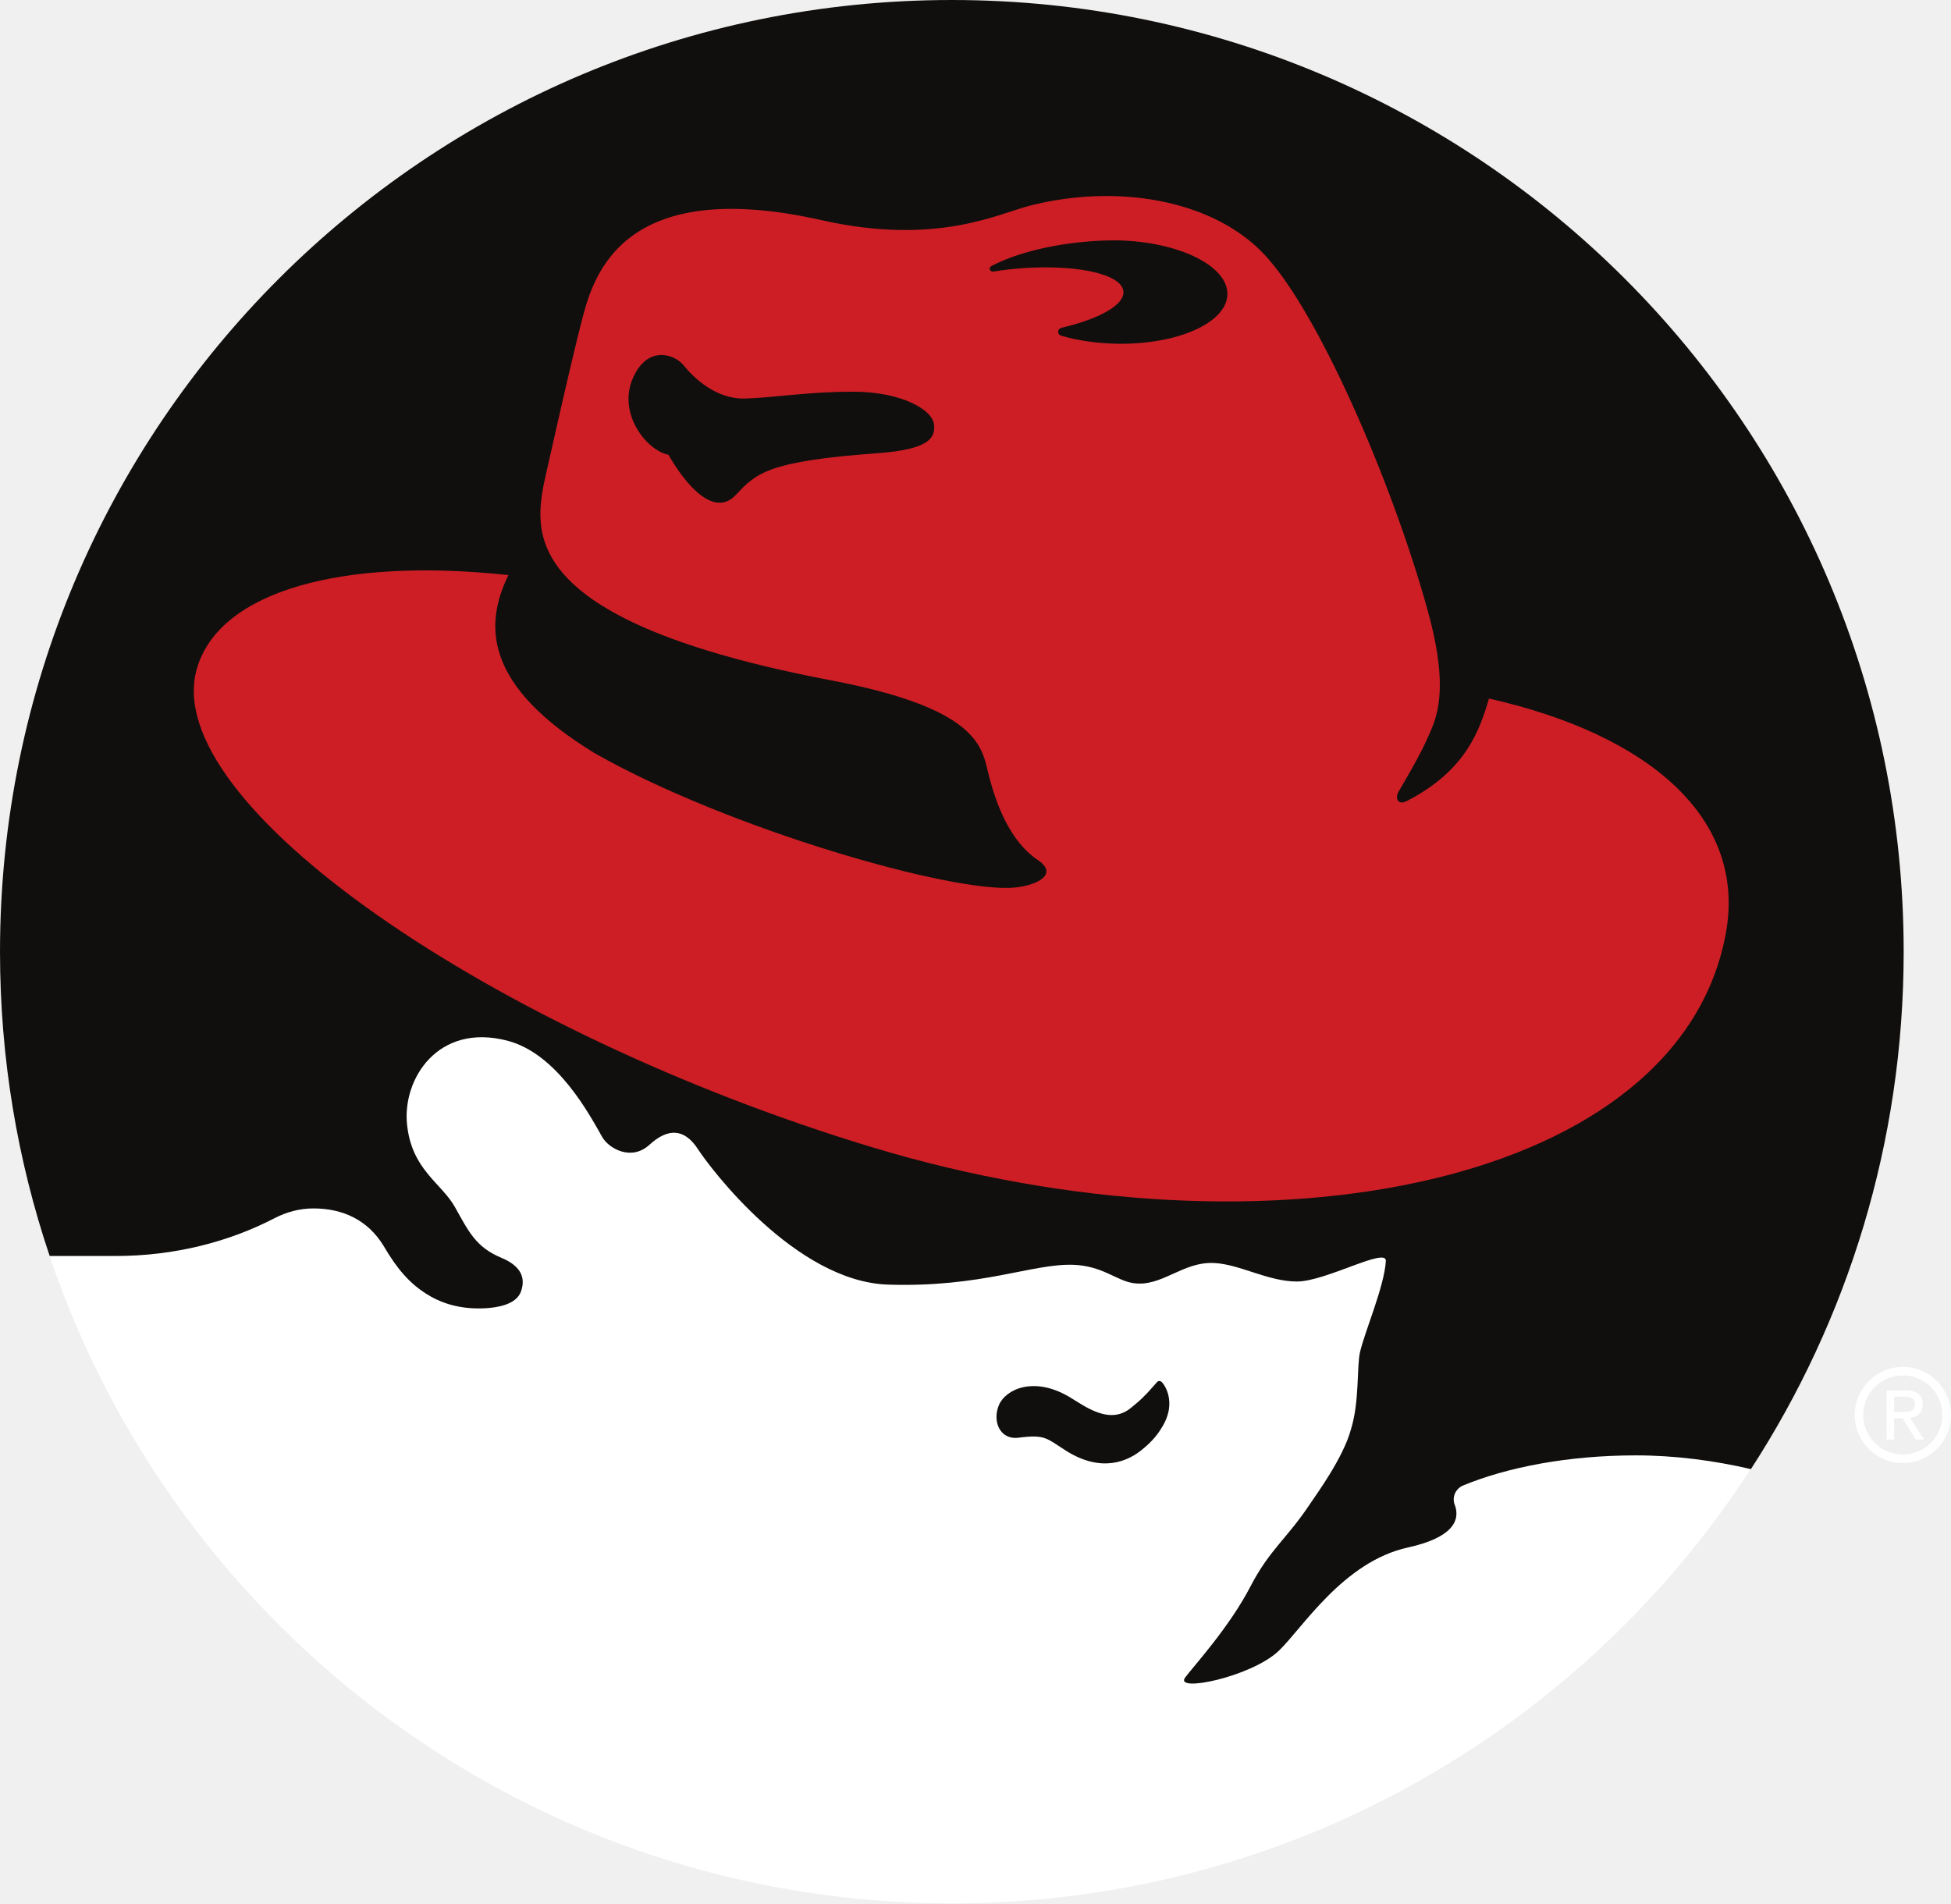
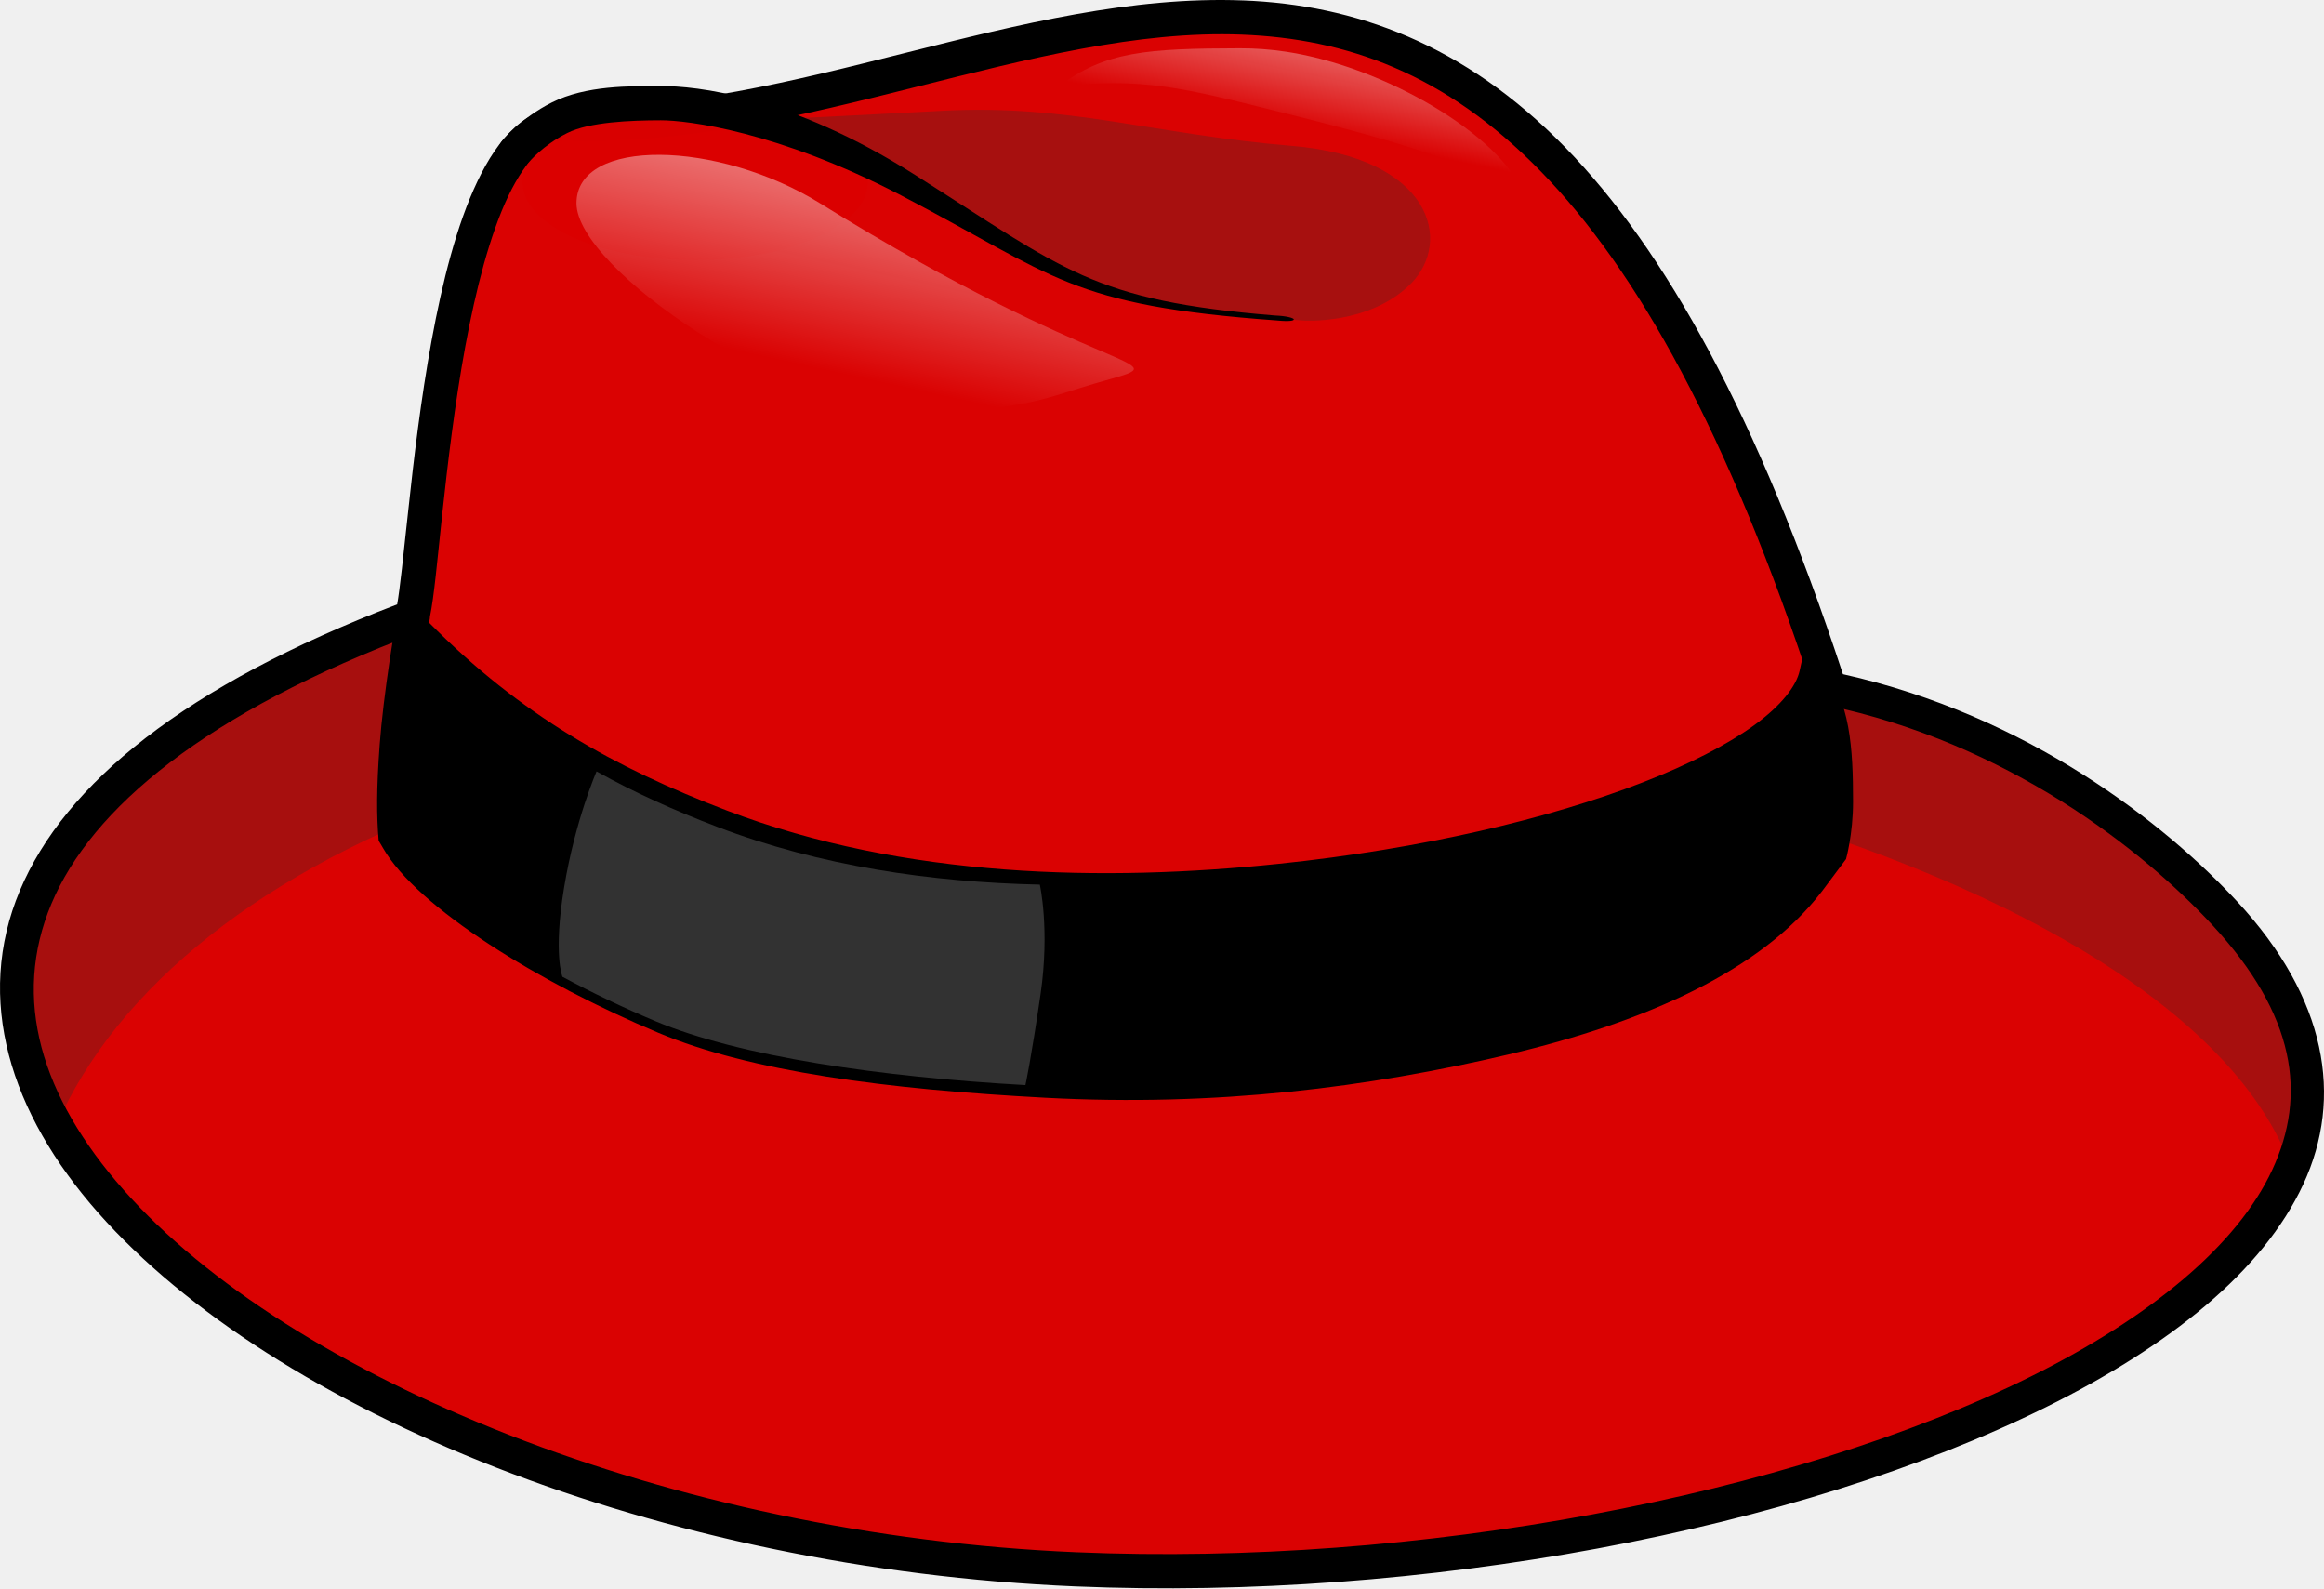
- <svg xmlns="http://www.w3.org/2000/svg" viewBox="0 0 104.73 102.183" version="1.1" id="svg901" width="78.548pt" height="76.637pt">
-   <defs id="defs905" />
-   <path d="m 93.986,78.86 c -1.969,-0.452 -4.058,-0.737 -6.171,-0.737 -3.614,0 -6.903,0.625 -9.327,1.637 -0.267,0.131 -0.458,0.411 -0.458,0.729 0,0.117 0.029,0.234 0.073,0.334 0.286,0.83 -0.184,1.73 -2.532,2.247 -3.48,0.764 -5.678,4.356 -6.934,5.549 -1.477,1.403 -5.646,2.262 -5.019,1.427 0.491,-0.652 2.367,-2.691 3.509,-4.894 1.021,-1.969 1.93,-2.529 3.182,-4.408 0.367,-0.548 1.791,-2.484 2.206,-4.017 0.465,-1.492 0.308,-3.37 0.487,-4.141 0.256,-1.115 1.307,-3.531 1.386,-4.895 0.046,-0.773 -3.222,1.101 -4.773,1.101 -1.55,0 -3.06,-0.931 -4.446,-0.997 -1.715,-0.078 -2.816,1.324 -4.368,1.079 -0.885,-0.142 -1.631,-0.923 -3.179,-0.981 -2.205,-0.08 -4.898,1.226 -9.956,1.063 -4.975,-0.163 -9.571,-6.288 -10.198,-7.263 -0.735,-1.142 -1.633,-1.142 -2.611,-0.244 -0.98,0.897 -2.186,0.192 -2.53,-0.411 -0.653,-1.14 -2.397,-4.477 -5.1,-5.178 -3.737,-0.968 -5.63,2.069 -5.384,4.487 0.249,2.453 1.835,3.141 2.57,4.446 0.734,1.304 1.109,2.145 2.492,2.722 0.979,0.411 1.344,1.014 1.053,1.819 -0.256,0.699 -1.275,0.859 -1.945,0.892 -1.423,0.068 -2.421,-0.318 -3.15,-0.783 -0.847,-0.541 -1.535,-1.29 -2.274,-2.562 -0.856,-1.404 -2.202,-2.016 -3.771,-2.016 -0.748,0 -1.447,0.197 -2.069,0.517 -2.458,1.281 -5.384,2.037 -8.535,2.037 l -3.553,0.003 c 6.814,20.208 25.921,34.761 48.429,34.761 17.979,0 33.788,-9.284 42.895,-23.323" id="path889" style="fill:#ffffff" />
-   <path d="m 102.15,73.383 c -1.43,0 -2.588,1.157 -2.588,2.582 0,1.424 1.158,2.582 2.588,2.582 1.42,0 2.58,-1.158 2.58,-2.582 0,-1.425 -1.16,-2.582 -2.58,-2.582 z m 0,0.457 c 1.17,0 2.119,0.952 2.119,2.127 0,1.172 -0.949,2.119 -2.119,2.119 -1.18,0 -2.131,-0.947 -2.131,-2.119 0,-1.175 0.951,-2.127 2.131,-2.127 z m -0.873,0.805 v 2.635 h 0.398 v -1.141 h 0.461 l 0.695,1.141 h 0.447 l -0.752,-1.162 c 0.391,-0.048 0.686,-0.251 0.686,-0.721 0,-0.525 -0.308,-0.752 -0.93,-0.752 z m 0.398,0.338 h 0.545 c 0.276,0 0.574,0.061 0.574,0.387 0,0.403 -0.3,0.432 -0.641,0.432 h -0.479 z" id="path891" style="fill:#ffffff" />
-   <path d="M 51.096,0 C 22.877,0 0,22.875 0,51.096 c 0,5.712 0.937,11.204 2.666,16.332 h 3.553 c 3.151,0 6.077,-0.759 8.535,-2.037 0.621,-0.32 1.323,-0.516 2.07,-0.516 1.569,0 2.914,0.61 3.77,2.014 0.738,1.273 1.426,2.022 2.273,2.56 0.728,0.467 1.727,0.854 3.151,0.787 0.67,-0.033 1.689,-0.194 1.945,-0.894 0.291,-0.804 -0.074,-1.41 -1.053,-1.817 -1.382,-0.577 -1.758,-1.422 -2.492,-2.726 -0.735,-1.305 -2.321,-1.993 -2.57,-4.445 -0.246,-2.417 1.647,-5.454 5.384,-4.485 2.703,0.699 4.447,4.038 5.1,5.18 0.344,0.601 1.549,1.304 2.529,0.41 0.979,-0.9 1.876,-0.899 2.612,0.244 0.627,0.974 5.224,7.101 10.199,7.262 5.059,0.162 7.75,-1.144 9.955,-1.063 1.548,0.059 2.295,0.836 3.18,0.979 1.551,0.245 2.652,-1.158 4.367,-1.076 1.385,0.068 2.896,0.994 4.445,0.994 1.55,0 4.819,-1.87 4.774,-1.1 -0.08,1.364 -1.131,3.781 -1.387,4.893 -0.179,0.773 -0.021,2.649 -0.486,4.144 -0.415,1.53 -1.839,3.467 -2.206,4.018 -1.252,1.878 -2.162,2.438 -3.183,4.406 -1.142,2.203 -3.017,4.241 -3.508,4.895 -0.627,0.834 3.542,-0.027 5.02,-1.428 1.255,-1.194 3.453,-4.785 6.933,-5.549 2.348,-0.515 2.818,-1.416 2.531,-2.248 -0.044,-0.096 -0.072,-0.217 -0.072,-0.332 0,-0.318 0.19,-0.596 0.457,-0.73 2.425,-1.009 5.712,-1.635 9.326,-1.635 2.114,0 4.203,0.281 6.172,0.736 5.188,-7.998 8.2,-17.532 8.2,-27.773 C 102.19,22.875 79.316,0 51.096,0 Z" id="path893" style="fill:#100f0d" />
-   <path d="m 62.346,74.18 c 0.262,0.254 0.716,1.12 0.161,2.212 -0.31,0.58 -0.644,0.987 -1.242,1.465 -0.719,0.577 -2.124,1.241 -4.051,0.02 -1.035,-0.658 -1.099,-0.879 -2.529,-0.694 -1.022,0.134 -1.428,-0.897 -1.061,-1.756 0.368,-0.854 1.877,-1.547 3.753,-0.446 0.845,0.496 2.161,1.544 3.314,0.616 0.477,-0.383 0.763,-0.637 1.426,-1.406 0.031,-0.032 0.073,-0.051 0.12,-0.051 0.042,0 0.08,0.016 0.109,0.04" id="path897" style="fill:#100f0d" />
-   <path d="m 58.773,10.535 c -1.169,0.045 -2.35,0.215 -3.502,0.51 -1.696,0.435 -5.014,2.161 -11.167,0.775 -10.651,-2.398 -12.229,2.935 -12.838,5.256 -0.613,2.325 -2.08,8.928 -2.08,8.928 -0.49,2.69 -1.13,7.365 15.406,10.516 7.705,1.466 8.095,3.456 8.435,4.888 0.612,2.566 1.591,4.036 2.692,4.77 1.1,0.736 -10e-4,1.344 -1.223,1.468 -3.281,0.341 -15.407,-3.139 -22.58,-7.214 -5.87,-3.588 -5.967,-6.817 -4.623,-9.557 -8.866,-0.959 -15.521,0.832 -16.727,5.029 -2.07,7.203 15.835,19.505 36.225,25.68 21.399,6.478 43.409,1.956 45.855,-11.494 1.11,-6.11 -4.036,-10.63 -12.716,-12.588 -0.506,1.697 -1.225,3.866 -4.42,5.506 -0.465,0.239 -0.642,-0.151 -0.428,-0.518 1.208,-2.053 1.422,-2.567 1.773,-3.377 0.492,-1.184 0.748,-2.872 -0.228,-6.384 -1.922,-6.916 -5.931,-16.158 -8.844,-19.157 -2.109,-2.17 -5.502,-3.17 -9.01,-3.037 z m 0.963,2.369 c 0.097,0 0.193,10e-4 0.291,0.002 3.275,0.074 5.898,1.376 5.86,2.906 -0.04,1.533 -2.724,2.714 -6,2.641 -1.06,-0.025 -2.055,-0.179 -2.912,-0.426 -0.101,-0.026 -0.174,-0.112 -0.174,-0.215 0,-0.102 0.072,-0.189 0.176,-0.214 2.042,-0.473 3.423,-1.246 3.326,-1.977 -0.128,-0.968 -2.802,-1.493 -5.971,-1.176 -0.347,0.037 -0.686,0.082 -1.014,0.133 -0.008,0 -0.016,0.002 -0.025,0.002 -0.092,0 -0.166,-0.071 -0.166,-0.154 0,-0.063 0.038,-0.118 0.094,-0.143 1.144,-0.604 2.851,-1.084 4.804,-1.283 0.587,-0.06 1.16,-0.093 1.711,-0.096 z m -24.285,6.155 c 0.523,-0.021 1.006,0.257 1.237,0.543 0.558,0.695 1.752,1.834 3.3,1.793 1.549,-0.042 3.336,-0.366 5.828,-0.366 2.526,0 4.226,0.944 4.321,1.754 0.082,0.692 -0.206,1.344 -3.018,1.547 -5.902,0.427 -6.515,1.064 -7.621,2.242 -1.559,1.66 -3.611,-2.154 -3.611,-2.154 -1.232,-0.26 -2.726,-2.247 -1.92,-4.102 0.397,-0.917 0.961,-1.237 1.484,-1.257 z" id="path899" style="fill:#cd1e25" />
+ <svg xmlns="http://www.w3.org/2000/svg" xmlns:xlink="http://www.w3.org/1999/xlink" width="178.055mm" height="121.666mm" viewBox="0 0 356.11 243.333" id="svg4454" version="1.1">
+   <defs id="defs4456">
+     <linearGradient xlink:href="#linearGradient4268" id="linearGradient4290" x1="1024.368" y1="-295.922" x2="1019.792" y2="-273.607" gradientUnits="userSpaceOnUse" gradientTransform="matrix(1.489797,0,0,1.489797,-1133.245,771.0662)" />
+     <linearGradient id="linearGradient4268">
+       <stop style="stop-color:#ffffff;stop-opacity:1;" offset="0" id="stop4270" />
+       <stop style="stop-color:#ffffff;stop-opacity:0;" offset="1" id="stop4272" />
+     </linearGradient>
+     <linearGradient xlink:href="#linearGradient4268" id="linearGradient4274" x1="972.987" y1="17.439" x2="963.651" y2="60.02" gradientUnits="userSpaceOnUse" gradientTransform="matrix(1.489797,0,0,1.489797,-1128.835,309.4352)" />
+   </defs>
+   <g id="layer1" transform="translate(-193.3734,-344.9814)">
+     <path id="path4154" style="fill:#d90000;fill-opacity:0.992;fill-rule:evenodd;stroke:none;stroke-width:3.518;stroke-linejoin:round;stroke-miterlimit:4;stroke-dasharray:none" d="m 256.636,439.422 c 2.182,-9.712 4.363,-76.626 24.001,-75.547 69.811,2.157 140.789,-74.235 193.146,86.579 28.393,5.91 49.529,22.596 60.54,34.495 52.742,56.998 -70.37,104.914 -176.102,100.454 C 231.928,580.075 124.098,489.068 256.637,439.422 Z" />
+     <path style="fill:#a70f0e;fill-opacity:0.996;fill-rule:evenodd;stroke:none;stroke-width:3.518;stroke-linejoin:round;stroke-miterlimit:4;stroke-dasharray:none" d="m 255.863,439.72 c -57.129,21.626 -69.036,50.999 -53.871,77.726 9.298,-21.273 31.837,-39.345 64.509,-50.737 -6.815,-8.051 -10.653,-17.097 -10.653,-26.668 0,-0.107 0.013,-0.213 0.015,-0.32 z m 216.681,7.039 c -1.479,7.9 -6.007,15.298 -12.817,21.94 43.042,12.425 76.439,31.842 84.767,55.274 5.016,-12.077 2.544,-25.284 -10.169,-39.023 -11.011,-11.899 -32.147,-28.585 -60.54,-34.495 -0.411,-1.261 -0.826,-2.466 -1.24,-3.695 z" id="path4248" />
+     <path style="color:#000000;font-style:normal;font-variant:normal;font-weight:normal;font-stretch:normal;font-size:medium;line-height:normal;font-family:sans-serif;text-indent:0;text-align:start;text-decoration:none;text-decoration-line:none;text-decoration-style:solid;text-decoration-color:#000000;letter-spacing:normal;word-spacing:normal;text-transform:none;writing-mode:lr-tb;direction:ltr;baseline-shift:baseline;text-anchor:start;white-space:normal;clip-rule:nonzero;display:inline;overflow:visible;visibility:visible;opacity:1;isolation:auto;mix-blend-mode:normal;color-interpolation:sRGB;color-interpolation-filters:linearRGB;solid-color:#000000;solid-opacity:1;fill:#000000;fill-opacity:1;fill-rule:evenodd;stroke:none;stroke-width:5;stroke-linecap:butt;stroke-linejoin:miter;stroke-miterlimit:4;stroke-dasharray:none;stroke-dashoffset:0;stroke-opacity:1;color-rendering:auto;image-rendering:auto;shape-rendering:auto;text-rendering:auto;enable-background:accumulate" d="m 469.927,444.146 -0.793,3.599 c -0.52,2.364 -2.823,5.334 -6.948,8.326 -4.125,2.992 -9.963,6.004 -17.112,8.779 -14.297,5.552 -33.834,10.185 -55.71,12.464 -26.766,2.788 -57.397,2.23 -84.578,-8.145 -17.249,-6.584 -31.565,-14.572 -45.699,-28.831 l -2.03,-1.207 h -0.54 -1.346 l -0.545,-1.371 c -0.647,1.917 -2.529,13.892 -3.076,21.311 -0.502,6.825 -0.478,10.922 -0.154,14.708 l 0.534,0.896 0.127,0.222 c 5.225,9.124 23.961,20.667 42.208,28.317 14.144,5.93 34.827,8.639 59.262,9.944 26.267,1.403 49.712,-1.618 70.973,-6.627 21.261,-5.008 38.753,-12.928 47.946,-24.866 l 0.199,-0.257 3.598,-4.809 c 0,0 1.074,-3.79 1.078,-8.775 0,-8.066 -0.371,-15.731 -4.955,-20.918 z" id="path4162" />
+     <path style="opacity:1;fill:#585858;fill-opacity:0.576;stroke:none;stroke-width:10;stroke-linecap:butt;stroke-linejoin:miter;stroke-miterlimit:4;stroke-dasharray:none;stroke-dashoffset:0;stroke-opacity:1" d="m 284.783,463.162 c 0,0 -3.253,7.443 -4.962,17.73 -1.708,10.287 -0.263,13.735 -0.263,13.735 4.59,2.467 9.431,4.782 14.245,6.801 12.914,5.414 34.51,8.554 56.7,9.79 0,0 0.885,-4.054 2.32,-13.969 1.436,-9.915 -0.117,-16.744 -0.117,-16.744 -16.625,-0.368 -33.655,-2.83 -49.436,-8.853 -6.563,-2.505 -12.664,-5.238 -18.488,-8.491 z" id="rect5246" />
+     <path id="path5420" d="m 298.193,363.395 c 4.687,-0.007 18.825,1.783 38.022,11.799 23.93,12.484 24.882,16.587 56.659,18.886 0,0 10.239,0.81 16.682,-5.633 6.443,-6.443 3.222,-19.33 -18.256,-21.12 -21.478,-1.79 -34.006,-6.443 -53.694,-5.369 -19.688,1.074 -44.029,2.148 -44.029,2.148 l 6.443,-0.358" style="opacity:1;fill:#781f1c;fill-opacity:0.512;stroke:none;stroke-width:3.52;stroke-linecap:round;stroke-linejoin:round;stroke-miterlimit:4;stroke-dasharray:none;stroke-dashoffset:0;stroke-opacity:1" />
+     <path style="color:#000000;font-style:normal;font-variant:normal;font-weight:normal;font-stretch:normal;font-size:medium;line-height:normal;font-family:sans-serif;text-indent:0;text-align:start;text-decoration:none;text-decoration-line:none;text-decoration-style:solid;text-decoration-color:#000000;letter-spacing:normal;word-spacing:normal;text-transform:none;writing-mode:lr-tb;direction:ltr;baseline-shift:baseline;text-anchor:start;white-space:normal;clip-rule:nonzero;display:inline;overflow:visible;visibility:visible;opacity:1;isolation:auto;mix-blend-mode:normal;color-interpolation:sRGB;color-interpolation-filters:linearRGB;solid-color:#000000;solid-opacity:1;fill:#000000;fill-opacity:1;fill-rule:evenodd;stroke:none;stroke-width:3.518;stroke-linecap:butt;stroke-linejoin:round;stroke-miterlimit:4;stroke-dasharray:none;stroke-dashoffset:0;stroke-opacity:1;color-rendering:auto;image-rendering:auto;shape-rendering:auto;text-rendering:auto;enable-background:accumulate" d="m 383.857,345.048 c -34.067,-1.314 -69.216,17.255 -103.139,16.207 l 0.061,0.003 c -3.197,-0.176 -6.148,1.115 -8.473,3.204 -2.325,2.089 -4.168,4.934 -5.761,8.267 -3.187,6.665 -5.376,15.381 -7.033,24.398 -1.657,9.017 -2.753,18.317 -3.573,25.961 -0.754,7.026 -1.289,12.12 -1.708,14.485 -32.515,12.432 -50.929,27.466 -57.811,43.838 -6.992,16.633 -1.511,34.081 11.985,49.355 26.994,30.548 85.961,54.566 149.704,57.255 53.304,2.249 110.766,-8.613 148.756,-27.451 18.995,-9.419 33.246,-20.815 39.439,-34.149 6.193,-13.334 3.599,-28.497 -10.056,-43.254 -11.122,-12.019 -32.133,-28.58 -60.477,-34.9 -13.028,-39.565 -27.222,-64.991 -42.561,-80.714 -15.532,-15.921 -32.319,-21.85 -49.353,-22.507 z m -0.204,5.238 c 15.982,0.616 31.119,5.878 45.802,20.93 14.684,15.052 28.817,40.071 41.834,80.05 a 2.621,2.621 0 0 0 1.958,1.752 c 27.684,5.762 48.448,22.141 59.153,33.71 12.716,13.742 14.509,25.945 9.148,37.486 -5.361,11.542 -18.605,22.534 -37.012,31.661 -36.814,18.255 -93.778,29.121 -146.207,26.909 -62.55,-2.639 -120.64,-26.79 -146,-55.489 -12.68,-14.349 -17.198,-29.293 -11.077,-43.853 6.12,-14.56 23.525,-29.288 56.304,-41.566 a 2.621,2.621 0 0 0 1.635,-1.88 v -0.003 a 2.621,2.621 0 0 0 0.064,-0.524 2.621,2.621 0 0 0 0,-0.017 c 0.632,-3.047 1.106,-8.456 1.894,-15.803 0.816,-7.6 1.902,-16.783 3.518,-25.574 1.616,-8.79 3.792,-17.204 6.605,-23.086 1.406,-2.941 2.975,-5.223 4.536,-6.626 1.561,-1.402 2.972,-1.968 4.685,-1.874 a 2.621,2.621 0 0 0 0.061,0.003 c 35.888,1.109 71.135,-17.44 103.099,-16.207 z" id="path4262" />
+     <ellipse style="opacity:1;fill:#da0000;fill-opacity:0.992;stroke:none;stroke-width:10;stroke-linecap:butt;stroke-linejoin:miter;stroke-miterlimit:4;stroke-dasharray:none;stroke-dashoffset:0;stroke-opacity:1" id="path4234" cx="299.894" cy="372.918" rx="26.453" ry="11.92" />
+     <path style="color:#000000;font-style:normal;font-variant:normal;font-weight:normal;font-stretch:normal;font-size:medium;line-height:normal;font-family:sans-serif;text-indent:0;text-align:start;text-decoration:none;text-decoration-line:none;text-decoration-style:solid;text-decoration-color:#000000;letter-spacing:normal;word-spacing:normal;text-transform:none;writing-mode:lr-tb;direction:ltr;baseline-shift:baseline;text-anchor:start;white-space:normal;clip-rule:nonzero;display:inline;overflow:visible;visibility:visible;opacity:1;isolation:auto;mix-blend-mode:normal;color-interpolation:sRGB;color-interpolation-filters:linearRGB;solid-color:#000000;solid-opacity:1;fill:#000000;fill-opacity:1;fill-rule:nonzero;stroke:none;stroke-width:3.52;stroke-linecap:round;stroke-linejoin:round;stroke-miterlimit:4;stroke-dasharray:none;stroke-dashoffset:0;stroke-opacity:1;color-rendering:auto;image-rendering:auto;shape-rendering:auto;text-rendering:auto;enable-background:accumulate" d="m 294.627,358.165 c -4.705,0.007 -11.438,-0.12 -16.676,2.505 -4.83,2.421 -7.624,5.878 -7.624,5.878 -2.201,2.718 1.877,6.018 4.077,3.3 0,0 2.107,-2.591 5.895,-4.49 3.381,-1.694 9.667,-1.942 14.336,-1.95 4.01,-0.007 17.96,1.672 36.803,11.502 23.746,12.389 25.686,16.86 57.683,19.175 3.579,0.361 3.207,-0.609 -0.387,-0.767 -27.987,-2.284 -32.158,-6.96 -55.125,-21.528 -19.297,-12.24 -33.619,-13.635 -38.983,-13.626 z" id="path5418" />
+     <path style="opacity:1;fill:url(#linearGradient4274);fill-opacity:1;stroke:none;stroke-width:1;stroke-linecap:butt;stroke-linejoin:miter;stroke-miterlimit:4;stroke-dasharray:none;stroke-dashoffset:0;stroke-opacity:1" d="m 362.784,403.263 c -9.741,2.734 -11.831,4.749 -30.192,4.749 -18.361,0 -50.885,-21.771 -50.885,-31.888 0,-10.117 21.712,-9.677 37.316,0 43.761,27.139 55.635,23.806 43.761,27.139 z" id="path4266" />
+     <path style="opacity:1;fill:url(#linearGradient4290);fill-opacity:1;stroke:none;stroke-width:1;stroke-linecap:butt;stroke-linejoin:miter;stroke-miterlimit:4;stroke-dasharray:none;stroke-dashoffset:0;stroke-opacity:1" d="m 383.325,352.378 c -14.144,0.037 -20.665,0.449 -27.785,5.905 12.697,-1.56 19.469,0.248 33.727,3.793 16.931,4.21 27.752,7.37 37.48,12.44 -3.458,-8.757 -21.038,-19.279 -36.217,-21.6 -2.454,-0.375 -4.865,-0.544 -7.205,-0.538 z" id="path4277" />
+   </g>
</svg>
